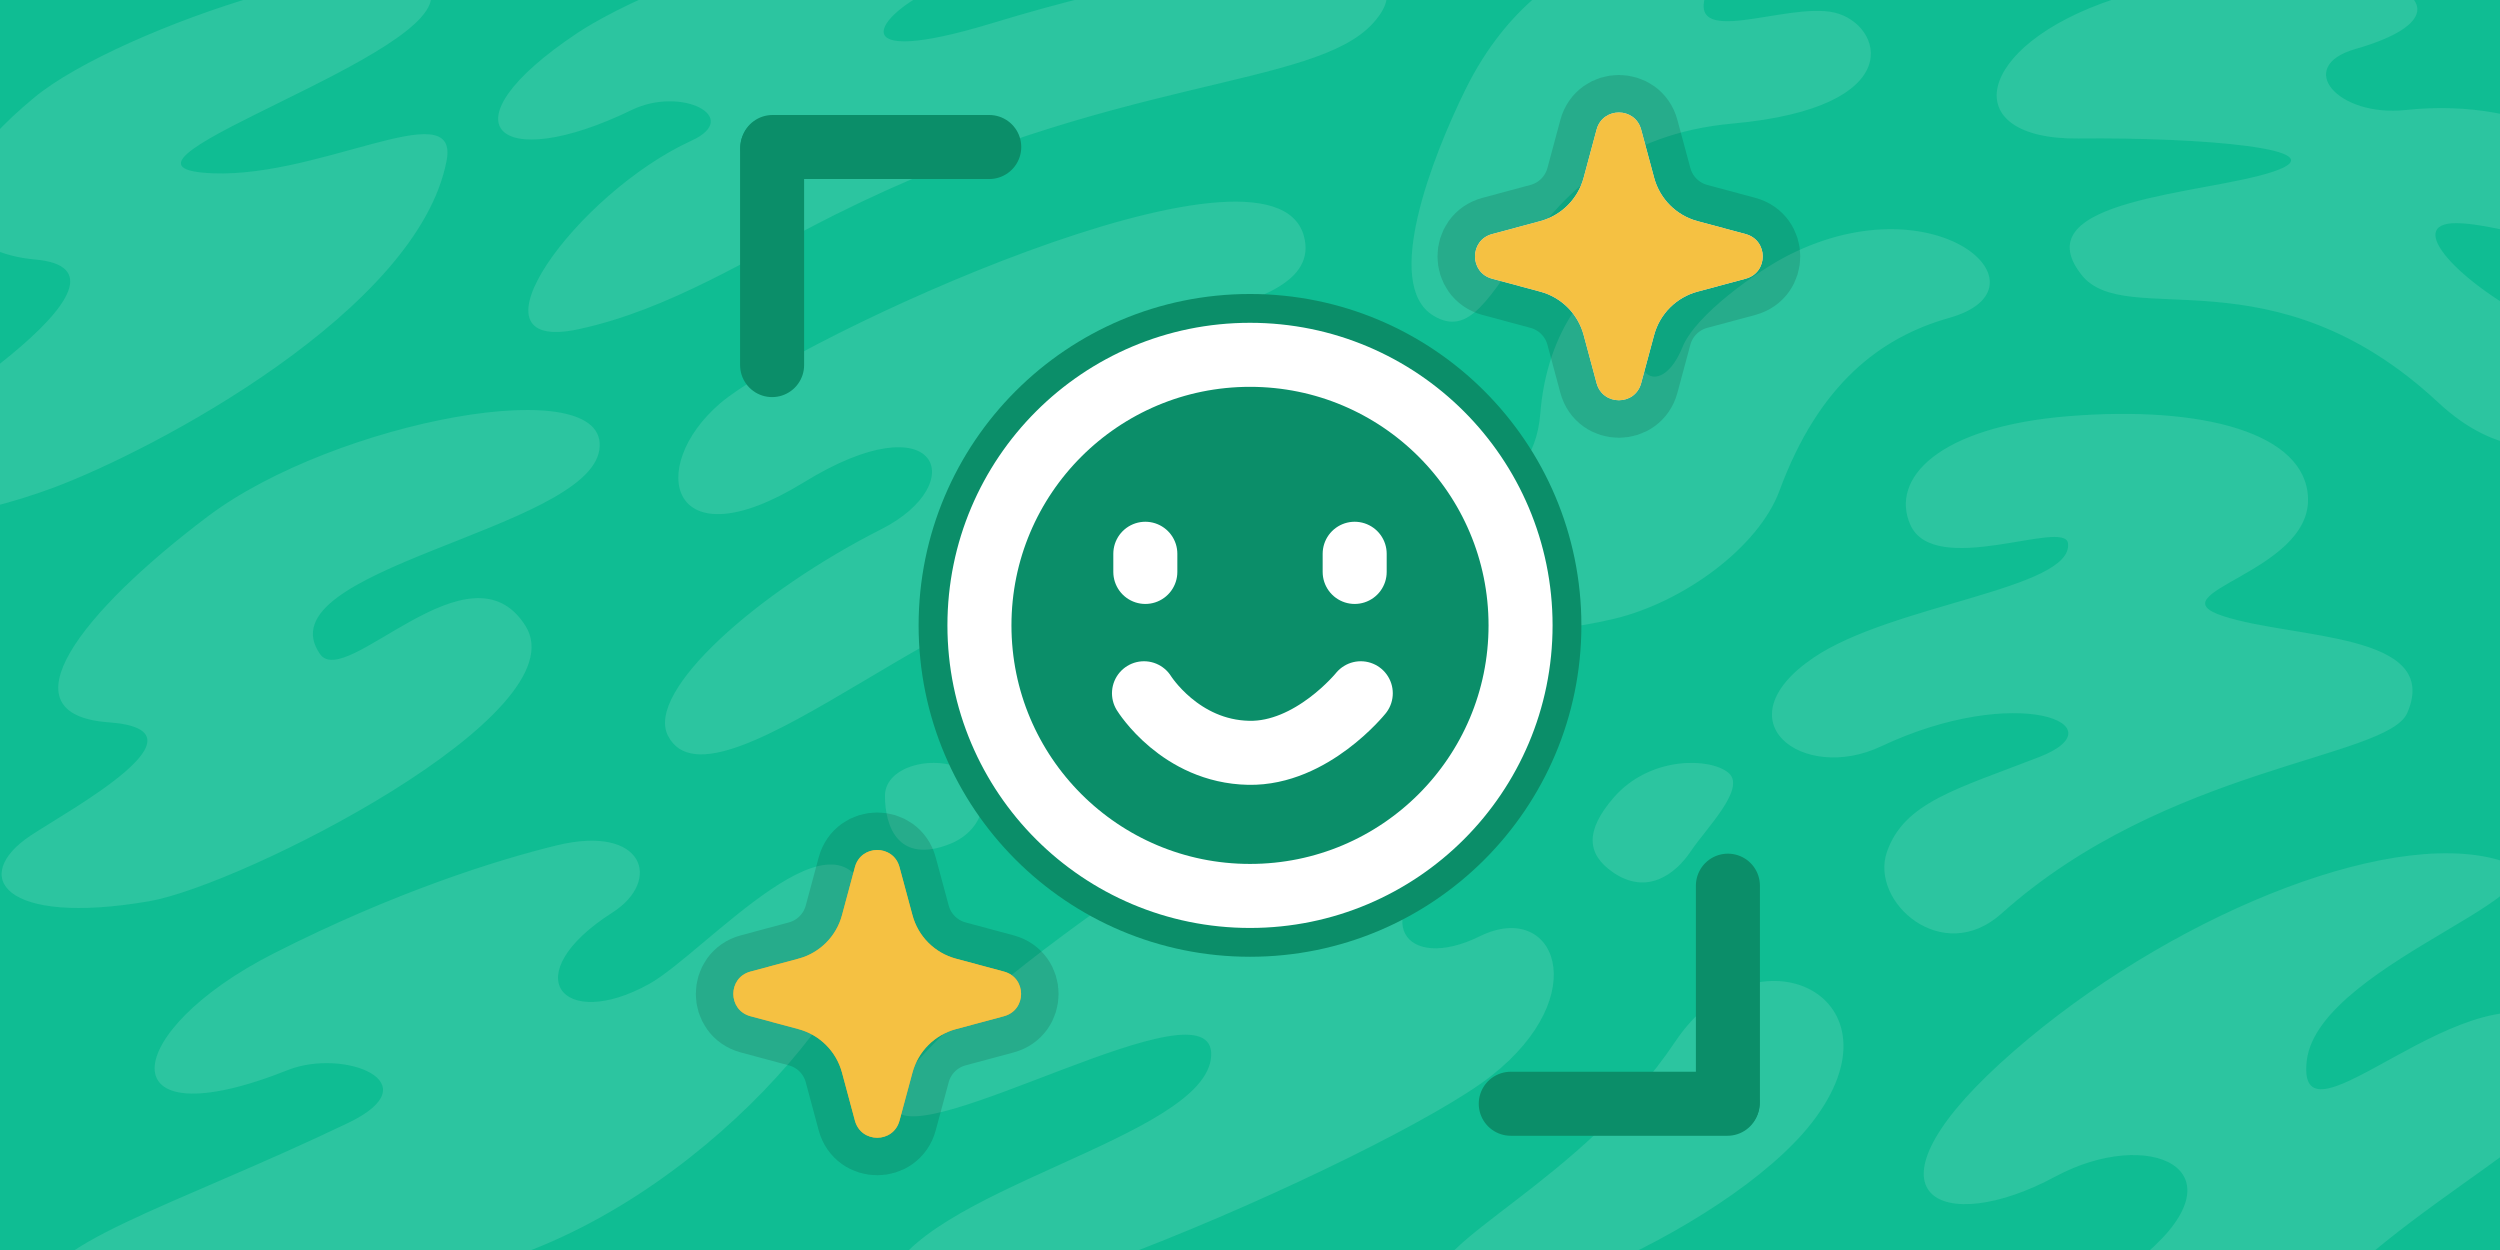
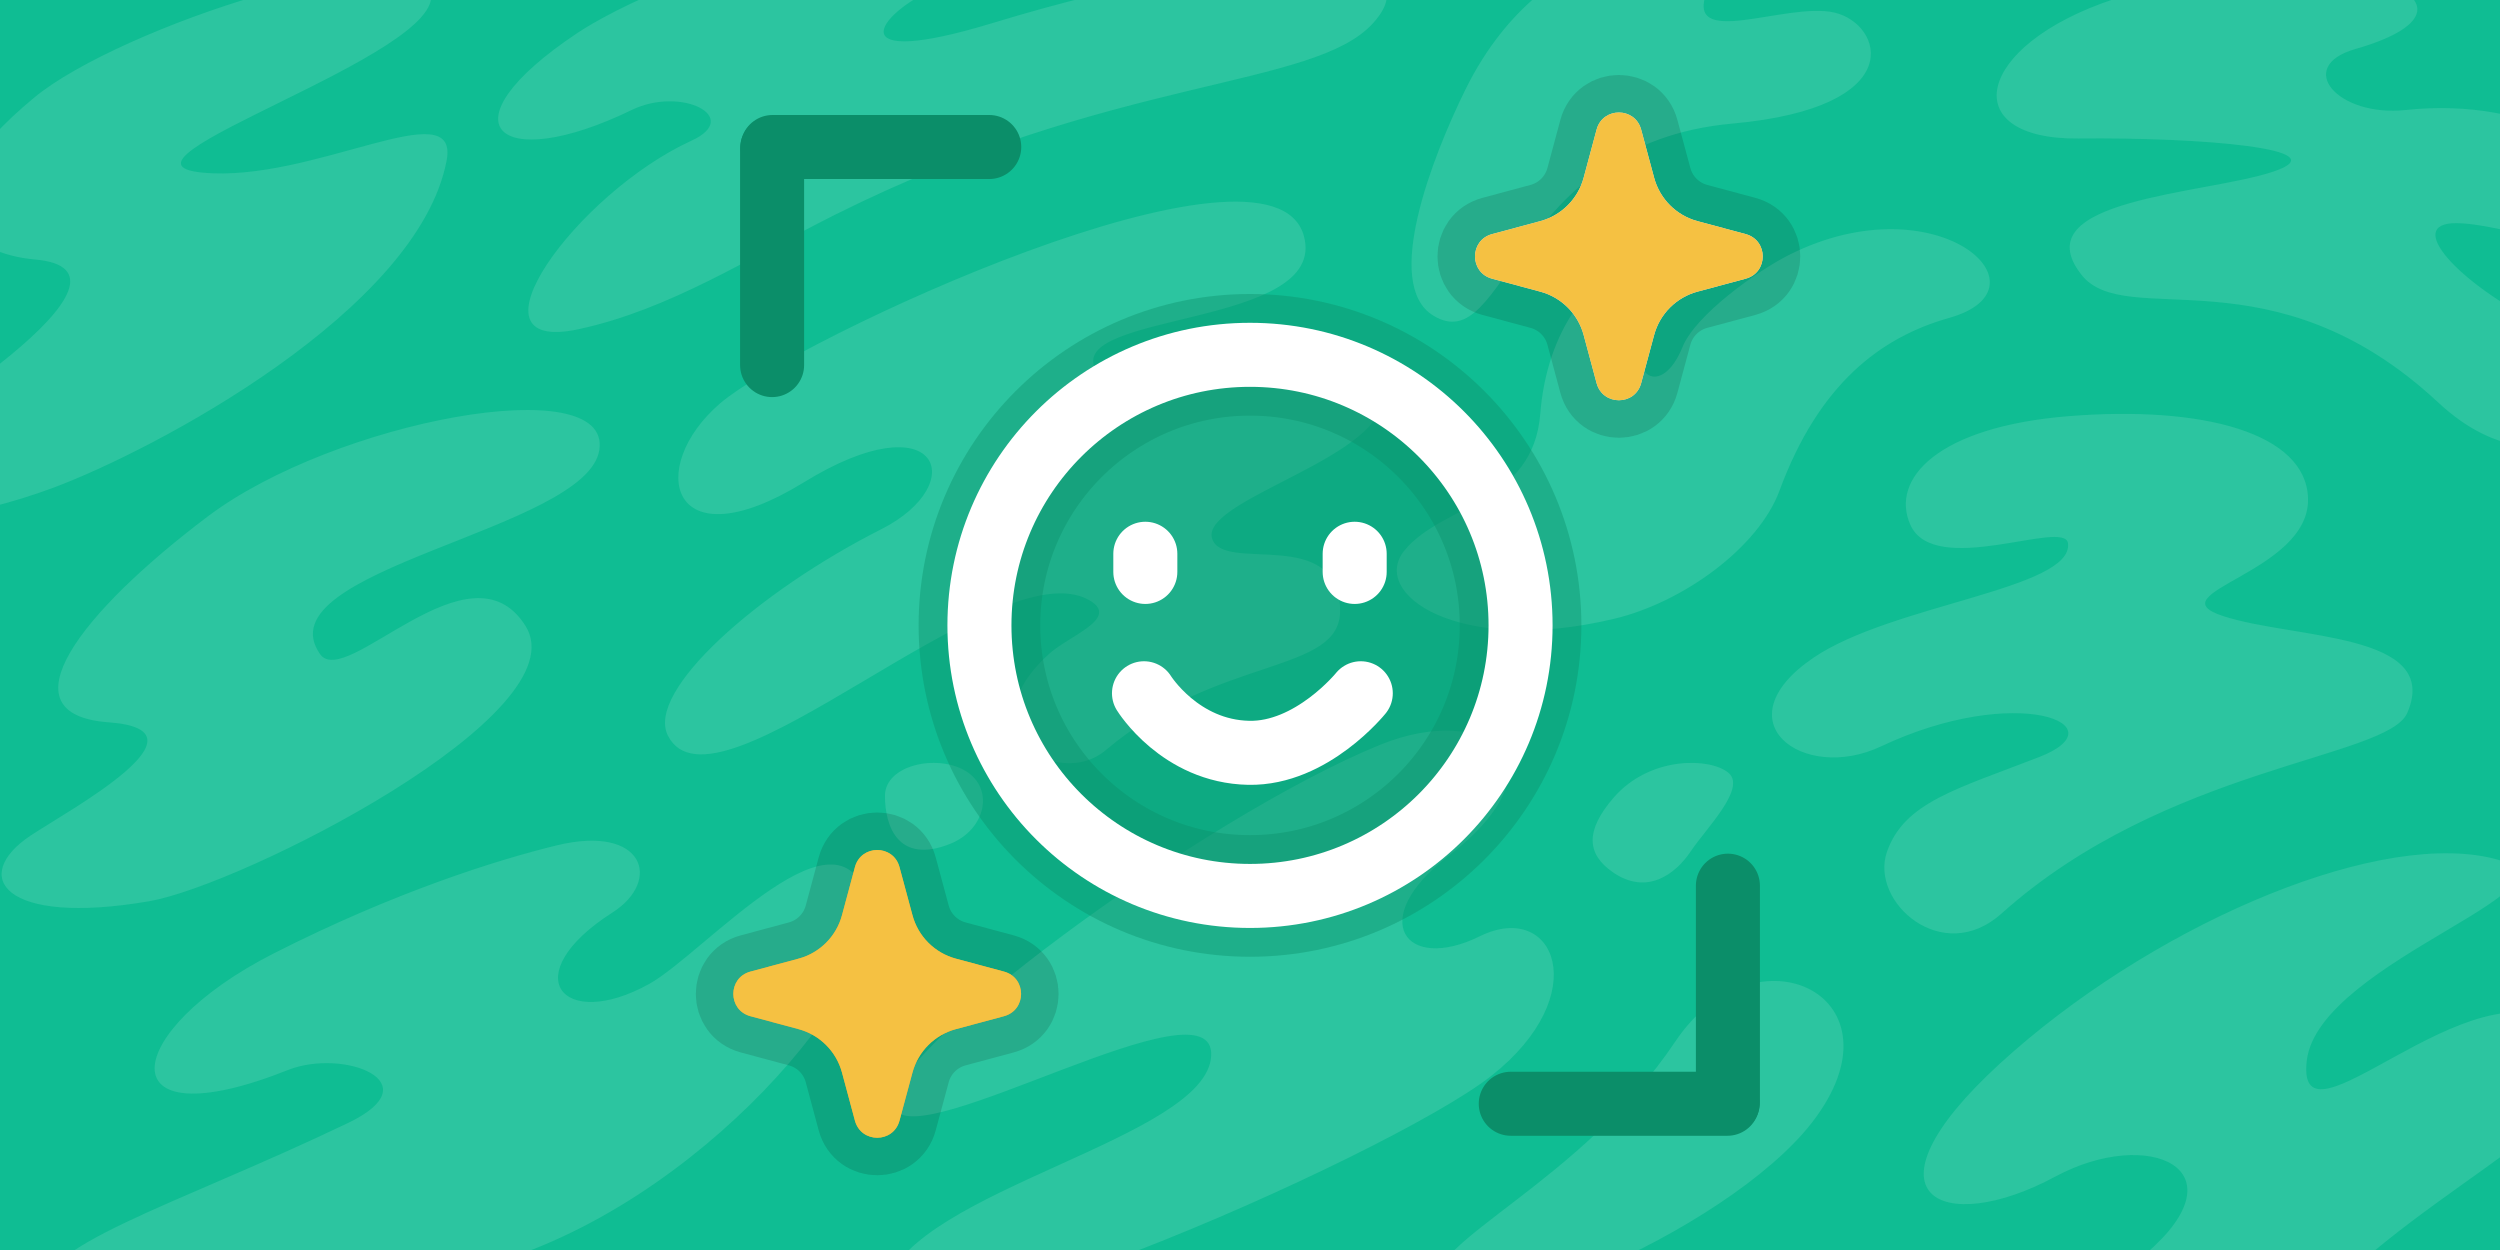
<svg xmlns="http://www.w3.org/2000/svg" width="600" height="300" viewBox="0 0 600 300" fill="none">
  <g clip-path="url(#clip0_1_6)">
    <rect width="600" height="300" fill="#F5C142" />
    <path d="M0 300V0H600V300H0Z" fill="#0FBD93" />
    <mask id="mask0_1_6" style="mask-type:luminance" maskUnits="userSpaceOnUse" x="0" y="0" width="600" height="300">
      <path d="M600 0H0V300H600V0Z" fill="white" />
    </mask>
    <g mask="url(#mask0_1_6)">
      <path opacity="0.1" fill-rule="evenodd" clip-rule="evenodd" d="M212.731 308.183C219.629 285.58 289.416 273.221 290.679 253.507C291.943 233.792 219.802 277.514 214.642 265.93C209.482 254.346 289.146 195.833 331.308 178.728C356.714 168.422 376.757 182.987 347.505 205.53C327.935 220.612 337.145 233.571 355.152 224.707C373.16 215.841 382.74 238.705 357.862 258.245C332.986 277.785 204.927 333.764 212.731 308.183ZM402.066 249.982C421.385 221.158 458.317 239.139 434.909 269.365C414.195 296.105 347.666 323.818 344.414 308.935C342.027 298.005 379.338 283.895 402.066 249.982ZM560.939 308.155C529.489 338.665 502.925 368.399 484.218 367.479C464.781 366.523 482.142 329.324 515.145 300.789C538.527 280.571 515.693 270.312 493.269 282.383C466.171 296.971 445.048 287.21 480.021 255.224C514.994 223.237 568.097 199.699 597.064 205.734C626.028 211.769 556.378 230.202 553.614 254.618C550.899 278.61 593.14 230.176 615.164 246.288C636.542 261.925 590.149 279.821 560.939 308.155ZM208.483 217.448C212.034 234.82 168.688 289.554 115.531 303.984C62.1 318.49 11.863 324.13 9.708 311.584C7.568 299.112 41.458 289.691 83.558 269.506C103.912 259.748 82.377 251.524 69.126 256.796C25.298 274.228 28.722 247.588 65.726 228.806C94.641 214.129 119.098 206.43 133.586 202.898C154.601 197.775 158.981 211.348 146.983 219.008C123.565 233.958 134.826 247.758 155.789 236.158C169.067 228.809 202.737 189.351 208.483 217.448ZM228.04 202.52C215.614 207.494 212.39 198.377 212.39 191.012C212.39 183.644 224.818 180.883 231.724 185.026C238.629 189.169 236.694 199.058 228.04 202.52ZM577.744 171.099C573.004 182.068 519.872 183.821 480.363 219.253C466.148 232.001 448.723 216.429 452.86 204.479C456.994 192.529 469.628 189.379 489.404 181.692C509.177 174.002 484.033 163.753 451.406 179.149C432.743 187.954 412.746 173.111 435.281 157.825C454.116 145.049 497.516 141.386 496.331 130.427C495.674 124.341 464.169 138.982 458.444 125.861C453.685 114.957 464.963 102.426 496.477 99.881C528.584 97.29 553.554 103.893 553.927 119.666C554.351 137.522 516.682 142.361 533.607 147.881C550.627 153.429 586.097 151.762 577.744 171.099ZM387.048 209.31C380.703 204.898 380.506 199.271 387.25 191.465C395.994 181.342 410.586 181.813 414.872 185.515C419.157 189.217 409.469 198.804 405.77 204.327C402.07 209.849 395.218 214.99 387.048 209.31ZM387.438 148.498C349.818 157.492 328.65 142.414 337.076 132.113C346.178 120.989 367.964 121.014 369.676 99.235C372.875 58.483 412.961 51.272 395.856 79.722C389.866 89.69 398.663 96.006 403.82 83.262C406.934 75.571 421.702 65.016 429.506 61.113C464.926 43.404 493.166 69.133 467.833 76.284C451.349 80.937 436.539 92.126 427.079 117.751C422.039 131.406 403.961 144.547 387.438 148.498ZM499.53 65.917C485.27 47.687 529.324 46.667 545.593 41.191C561.863 35.714 528.336 32.934 498.841 33.241C469.344 33.547 473.808 10.894 507.333 -0.203C558.841 -17.25 604.757 0.453 565.288 11.764C550.568 15.985 561.031 28.16 577.37 26.404C608.225 23.087 631.093 38.316 625.9 50.214C620.04 63.64 605.54 54.601 590.877 53.598C576.214 52.593 588.907 66.966 607.894 76.862C640.508 93.86 613.224 122.772 585.218 96.635C545.317 59.395 510.207 79.567 499.53 65.917ZM351.59 21.72C372.645 -21.275 415.874 -17.051 409.805 -2.375C403.737 12.301 428.7 0.345 440.263 3.021C451.825 5.694 458.681 25.794 415.748 29.662C362.853 34.432 361.616 86.608 343.952 75.713C331.805 68.224 343.785 37.658 351.59 21.72ZM35.807 216.293C0.543 222.354 -7.267 210.211 7.415 200.493C16.519 194.463 51.973 175.238 26.079 173.355C0.182 171.471 19.482 146.85 49.894 123.929C80.305 101.007 146.746 88.624 143.844 107.955C140.938 127.285 62.699 136.56 76.788 156.96C82.907 165.821 112.834 129.071 126.12 150.216C139.407 171.362 57.913 212.496 35.807 216.293ZM265.33 180.07C254.074 189.599 231.054 175.838 251.76 156.954C256.553 152.583 268.872 148.397 261.512 144.083C239.277 131.05 171.508 198.748 160.297 176.538C154.907 165.858 181.935 141.974 211.437 127.054C233.216 116.04 225.275 95.862 192.95 115.743C160.624 135.625 154.92 112.19 172.827 96.809C190.733 81.43 305.135 28.164 312.929 56.629C318.996 78.769 255.079 74.714 263.033 89.018C268.872 99.514 313.324 71.644 329.059 89.744C344.288 107.257 287.284 118.86 290.934 129.361C293.816 137.647 321.093 125.971 321.621 146.257C322.03 161.978 292.572 157.014 265.33 180.07ZM107.185 38.544C100.342 74.541 36.937 108.1 12.61 117.124C-25.667 131.315 -65.664 126.584 -43.085 114.972C-20.507 103.358 38.843 64.902 8.295 62.262C-6.739 60.962 -23.732 49.809 8.295 23.356C28.626 6.562 99.483 -16.644 103.353 -1.806C107.223 13.033 22.072 38.84 48.52 41.422C74.968 44.002 110.383 21.711 107.185 38.544ZM200.555 51.464C179.895 61.792 160.788 74.299 138.795 79.02C110.111 85.176 138.402 46.366 165.937 33.775C178.269 28.137 163.502 20.622 151.635 26.383C119.388 42.037 105.363 30.011 138.664 7.864C146.943 2.357 172.523 -10.68 203.584 -14.662C234.939 -18.685 234.124 -7.142 224.421 -2.814C210.468 3.408 200.91 16.897 238.32 5.504C305.194 -14.861 344.809 -11.47 329.585 5.504C315.365 21.355 267.429 18.039 200.555 51.464Z" fill="white" fill-opacity="0.733" />
    </g>
    <mask id="mask1_1_6" style="mask-type:luminance" maskUnits="userSpaceOnUse" x="0" y="0" width="600" height="300">
      <path d="M600 0H0V300H600V0Z" fill="white" />
    </mask>
    <g mask="url(#mask1_1_6)">
      <path opacity="0.1" fill-rule="evenodd" clip-rule="evenodd" d="M212.731 308.183C219.629 285.58 289.416 273.221 290.679 253.507C291.943 233.792 219.802 277.514 214.642 265.93C209.482 254.346 289.146 195.833 331.308 178.728C356.714 168.422 376.757 182.987 347.505 205.53C327.935 220.612 337.145 233.571 355.152 224.707C373.16 215.841 382.74 238.705 357.862 258.245C332.986 277.785 204.927 333.764 212.731 308.183ZM402.066 249.982C421.385 221.158 458.317 239.139 434.909 269.365C414.195 296.105 347.666 323.818 344.414 308.935C342.027 298.005 379.338 283.895 402.066 249.982ZM560.939 308.155C529.489 338.665 502.925 368.399 484.218 367.479C464.781 366.523 482.142 329.324 515.145 300.789C538.527 280.571 515.693 270.312 493.269 282.383C466.171 296.971 445.048 287.21 480.021 255.224C514.994 223.237 568.097 199.699 597.064 205.734C626.028 211.769 556.378 230.202 553.614 254.618C550.899 278.61 593.14 230.176 615.164 246.288C636.542 261.925 590.149 279.821 560.939 308.155ZM208.483 217.448C212.034 234.82 168.688 289.554 115.531 303.984C62.1 318.49 11.863 324.13 9.708 311.584C7.568 299.112 41.458 289.691 83.558 269.506C103.912 259.748 82.377 251.524 69.126 256.796C25.298 274.228 28.722 247.588 65.726 228.806C94.641 214.129 119.098 206.43 133.586 202.898C154.601 197.775 158.981 211.348 146.983 219.008C123.565 233.958 134.826 247.758 155.789 236.158C169.067 228.809 202.737 189.351 208.483 217.448ZM228.04 202.52C215.614 207.494 212.39 198.377 212.39 191.012C212.39 183.644 224.818 180.883 231.724 185.026C238.629 189.169 236.694 199.058 228.04 202.52ZM577.744 171.099C573.004 182.068 519.872 183.821 480.363 219.253C466.148 232.001 448.723 216.429 452.86 204.479C456.994 192.529 469.628 189.379 489.404 181.692C509.177 174.002 484.033 163.753 451.406 179.149C432.743 187.954 412.746 173.111 435.281 157.825C454.116 145.049 497.516 141.386 496.331 130.427C495.674 124.341 464.169 138.982 458.444 125.861C453.685 114.957 464.963 102.426 496.477 99.881C528.584 97.29 553.554 103.893 553.927 119.666C554.351 137.522 516.682 142.361 533.607 147.881C550.627 153.429 586.097 151.762 577.744 171.099ZM387.048 209.31C380.703 204.898 380.506 199.271 387.25 191.465C395.994 181.342 410.586 181.813 414.872 185.515C419.157 189.217 409.469 198.804 405.77 204.327C402.07 209.849 395.218 214.99 387.048 209.31ZM387.438 148.498C349.818 157.492 328.65 142.414 337.076 132.113C346.178 120.989 367.964 121.014 369.676 99.235C372.875 58.483 412.961 51.272 395.856 79.722C389.866 89.69 398.663 96.006 403.82 83.262C406.934 75.571 421.702 65.016 429.506 61.113C464.926 43.404 493.166 69.133 467.833 76.284C451.349 80.937 436.539 92.126 427.079 117.751C422.039 131.406 403.961 144.547 387.438 148.498ZM499.53 65.917C485.27 47.687 529.324 46.667 545.593 41.191C561.863 35.714 528.336 32.934 498.841 33.241C469.344 33.547 473.808 10.894 507.333 -0.203C558.841 -17.25 604.757 0.453 565.288 11.764C550.568 15.985 561.031 28.16 577.37 26.404C608.225 23.087 631.093 38.316 625.9 50.214C620.04 63.64 605.54 54.601 590.877 53.598C576.214 52.593 588.907 66.966 607.894 76.862C640.508 93.86 613.224 122.772 585.218 96.635C545.317 59.395 510.207 79.567 499.53 65.917ZM351.59 21.72C372.645 -21.275 415.874 -17.051 409.805 -2.375C403.737 12.301 428.7 0.345 440.263 3.021C451.825 5.694 458.681 25.794 415.748 29.662C362.853 34.432 361.616 86.608 343.952 75.713C331.805 68.224 343.785 37.658 351.59 21.72ZM35.807 216.293C0.543 222.354 -7.267 210.211 7.415 200.493C16.519 194.463 51.973 175.238 26.079 173.355C0.182 171.471 19.482 146.85 49.894 123.929C80.305 101.007 146.746 88.624 143.844 107.955C140.938 127.285 62.699 136.56 76.788 156.96C82.907 165.821 112.834 129.071 126.12 150.216C139.407 171.362 57.913 212.496 35.807 216.293ZM265.33 180.07C254.074 189.599 231.054 175.838 251.76 156.954C256.553 152.583 268.872 148.397 261.512 144.083C239.277 131.05 171.508 198.748 160.297 176.538C154.907 165.858 181.935 141.974 211.437 127.054C233.216 116.04 225.275 95.862 192.95 115.743C160.624 135.625 154.92 112.19 172.827 96.809C190.733 81.43 305.135 28.164 312.929 56.629C318.996 78.769 255.079 74.714 263.033 89.018C268.872 99.514 313.324 71.644 329.059 89.744C344.288 107.257 287.284 118.86 290.934 129.361C293.816 137.647 321.093 125.971 321.621 146.257C322.03 161.978 292.572 157.014 265.33 180.07ZM107.185 38.544C100.342 74.541 36.937 108.1 12.61 117.124C-25.667 131.315 -65.664 126.584 -43.085 114.972C-20.507 103.358 38.843 64.902 8.295 62.262C-6.739 60.962 -23.732 49.809 8.295 23.356C28.626 6.562 99.483 -16.644 103.353 -1.806C107.223 13.033 22.072 38.84 48.52 41.422C74.968 44.002 110.383 21.711 107.185 38.544ZM200.555 51.464C179.895 61.792 160.788 74.299 138.795 79.02C110.111 85.176 138.402 46.366 165.937 33.775C178.269 28.137 163.502 20.622 151.635 26.383C119.388 42.037 105.363 30.011 138.664 7.864C146.943 2.357 172.523 -10.68 203.584 -14.662C234.939 -18.685 234.124 -7.142 224.421 -2.814C210.468 3.408 200.91 16.897 238.32 5.504C305.194 -14.861 344.809 -11.47 329.585 5.504C315.365 21.355 267.429 18.039 200.555 51.464Z" fill="white" fill-opacity="0.541" />
    </g>
-     <path d="M235.065 150.091C235.065 114.229 264.138 85.156 300 85.156C335.863 85.156 364.935 114.229 364.935 150.091C364.935 185.954 335.863 215.026 300 215.026C264.138 215.026 235.065 185.954 235.065 150.091Z" stroke="#0B8E69" stroke-width="29.197" stroke-miterlimit="10" />
+     <path d="M235.065 150.091C235.065 114.229 264.138 85.156 300 85.156C335.863 85.156 364.935 114.229 364.935 150.091C364.935 185.954 335.863 215.026 300 215.026C264.138 215.026 235.065 185.954 235.065 150.091Z" stroke="#0B8E69" stroke-opacity="0.4" stroke-width="29.197" stroke-miterlimit="10" />
    <path d="M185.416 35.282H237.418" stroke="#0B8E69" stroke-width="15.367" stroke-miterlimit="10" stroke-linecap="round" />
    <path d="M185.303 87.621V35.62" stroke="#0B8E69" stroke-width="15.367" stroke-miterlimit="10" stroke-linecap="round" />
    <path d="M414.584 264.901H362.582" stroke="#0B8E69" stroke-width="15.367" stroke-miterlimit="10" stroke-linecap="round" />
    <path d="M414.697 212.561V264.563" stroke="#0B8E69" stroke-width="15.367" stroke-miterlimit="10" stroke-linecap="round" />
-     <path d="M235.065 150.091C235.065 114.229 264.138 85.156 300 85.156C335.863 85.156 364.935 114.229 364.935 150.091C364.935 185.954 335.863 215.026 300 215.026C264.138 215.026 235.065 185.954 235.065 150.091Z" fill="#0B8E69" stroke="white" stroke-width="15.367" stroke-miterlimit="10" />
+     <path d="M235.065 150.091C235.065 114.229 264.138 85.156 300 85.156C335.863 85.156 364.935 114.229 364.935 150.091C364.935 185.954 335.863 215.026 300 215.026C264.138 215.026 235.065 185.954 235.065 150.091Z" fill="#0B8E69" fill-opacity="0.4" stroke="white" stroke-width="15.367" stroke-miterlimit="10" />
    <path d="M326.587 166.384C326.587 166.384 314.821 180.973 299.714 180.678C283.192 180.355 274.557 166.384 274.557 166.384" stroke="white" stroke-width="15.367" stroke-miterlimit="10" stroke-linecap="round" />
    <path d="M274.879 132.903V137.263" stroke="white" stroke-width="15.367" stroke-miterlimit="10" stroke-linecap="round" />
    <path d="M325.121 137.263V132.903" stroke="white" stroke-width="15.367" stroke-miterlimit="10" stroke-linecap="round" />
    <path fill-rule="evenodd" clip-rule="evenodd" d="M369.657 53.075C374.74 51.711 378.711 47.74 380.075 42.656L383.183 31.099C384.659 25.634 392.411 25.634 393.877 31.099L396.993 42.655C398.356 47.737 402.323 51.708 407.404 53.075L418.961 56.183C424.426 57.659 424.426 65.411 418.961 66.886L407.405 69.994C402.327 71.359 398.36 75.326 396.994 80.403L393.878 91.962C392.41 97.427 384.659 97.427 383.183 91.962L380.075 80.406C378.708 75.325 374.738 71.358 369.657 69.995L358.098 66.887C352.634 65.411 352.634 57.659 358.098 56.184L369.657 53.075Z" fill="white" stroke="black" stroke-opacity="0.129" stroke-width="18" stroke-miterlimit="10" />
    <path fill-rule="evenodd" clip-rule="evenodd" d="M369.657 53.075C374.74 51.711 378.711 47.74 380.075 42.656L383.183 31.099C384.659 25.634 392.411 25.634 393.877 31.099L396.993 42.655C398.356 47.737 402.323 51.708 407.404 53.075L418.961 56.183C424.426 57.659 424.426 65.411 418.961 66.886L407.405 69.994C402.327 71.359 398.36 75.326 396.994 80.403L393.878 91.962C392.41 97.427 384.659 97.427 383.183 91.962L380.075 80.406C378.708 75.325 374.738 71.358 369.657 69.995L358.098 66.887C352.634 65.411 352.634 57.659 358.098 56.184L369.657 53.075Z" fill="#F5C142" />
    <path fill-rule="evenodd" clip-rule="evenodd" d="M191.657 230.075C196.74 228.711 200.711 224.74 202.075 219.656L205.183 208.099C206.659 202.634 214.411 202.634 215.877 208.099L218.993 219.655C220.356 224.737 224.323 228.708 229.404 230.075L240.961 233.183C246.426 234.659 246.426 242.411 240.961 243.886L229.405 246.994C224.327 248.359 220.36 252.326 218.994 257.403L215.878 268.962C214.41 274.427 206.659 274.427 205.183 268.962L202.075 257.406C200.708 252.325 196.738 248.358 191.657 246.995L180.098 243.887C174.634 242.411 174.634 234.659 180.098 233.184L191.657 230.075Z" fill="#F5C142" stroke="black" stroke-opacity="0.129" stroke-width="18" stroke-miterlimit="10" />
    <path fill-rule="evenodd" clip-rule="evenodd" d="M191.657 230.075C196.74 228.711 200.711 224.74 202.075 219.656L205.183 208.099C206.659 202.634 214.411 202.634 215.877 208.099L218.993 219.655C220.356 224.737 224.323 228.708 229.404 230.075L240.961 233.183C246.426 234.659 246.426 242.411 240.961 243.886L229.405 246.994C224.327 248.359 220.36 252.326 218.994 257.403L215.878 268.962C214.41 274.427 206.659 274.427 205.183 268.962L202.075 257.406C200.708 252.325 196.738 248.358 191.657 246.995L180.098 243.887C174.634 242.411 174.634 234.659 180.098 233.184L191.657 230.075Z" fill="#F5C142" />
  </g>
  <defs>
    <clipPath id="clip0_1_6">
      <rect width="600" height="300" fill="white" />
    </clipPath>
  </defs>
</svg>
